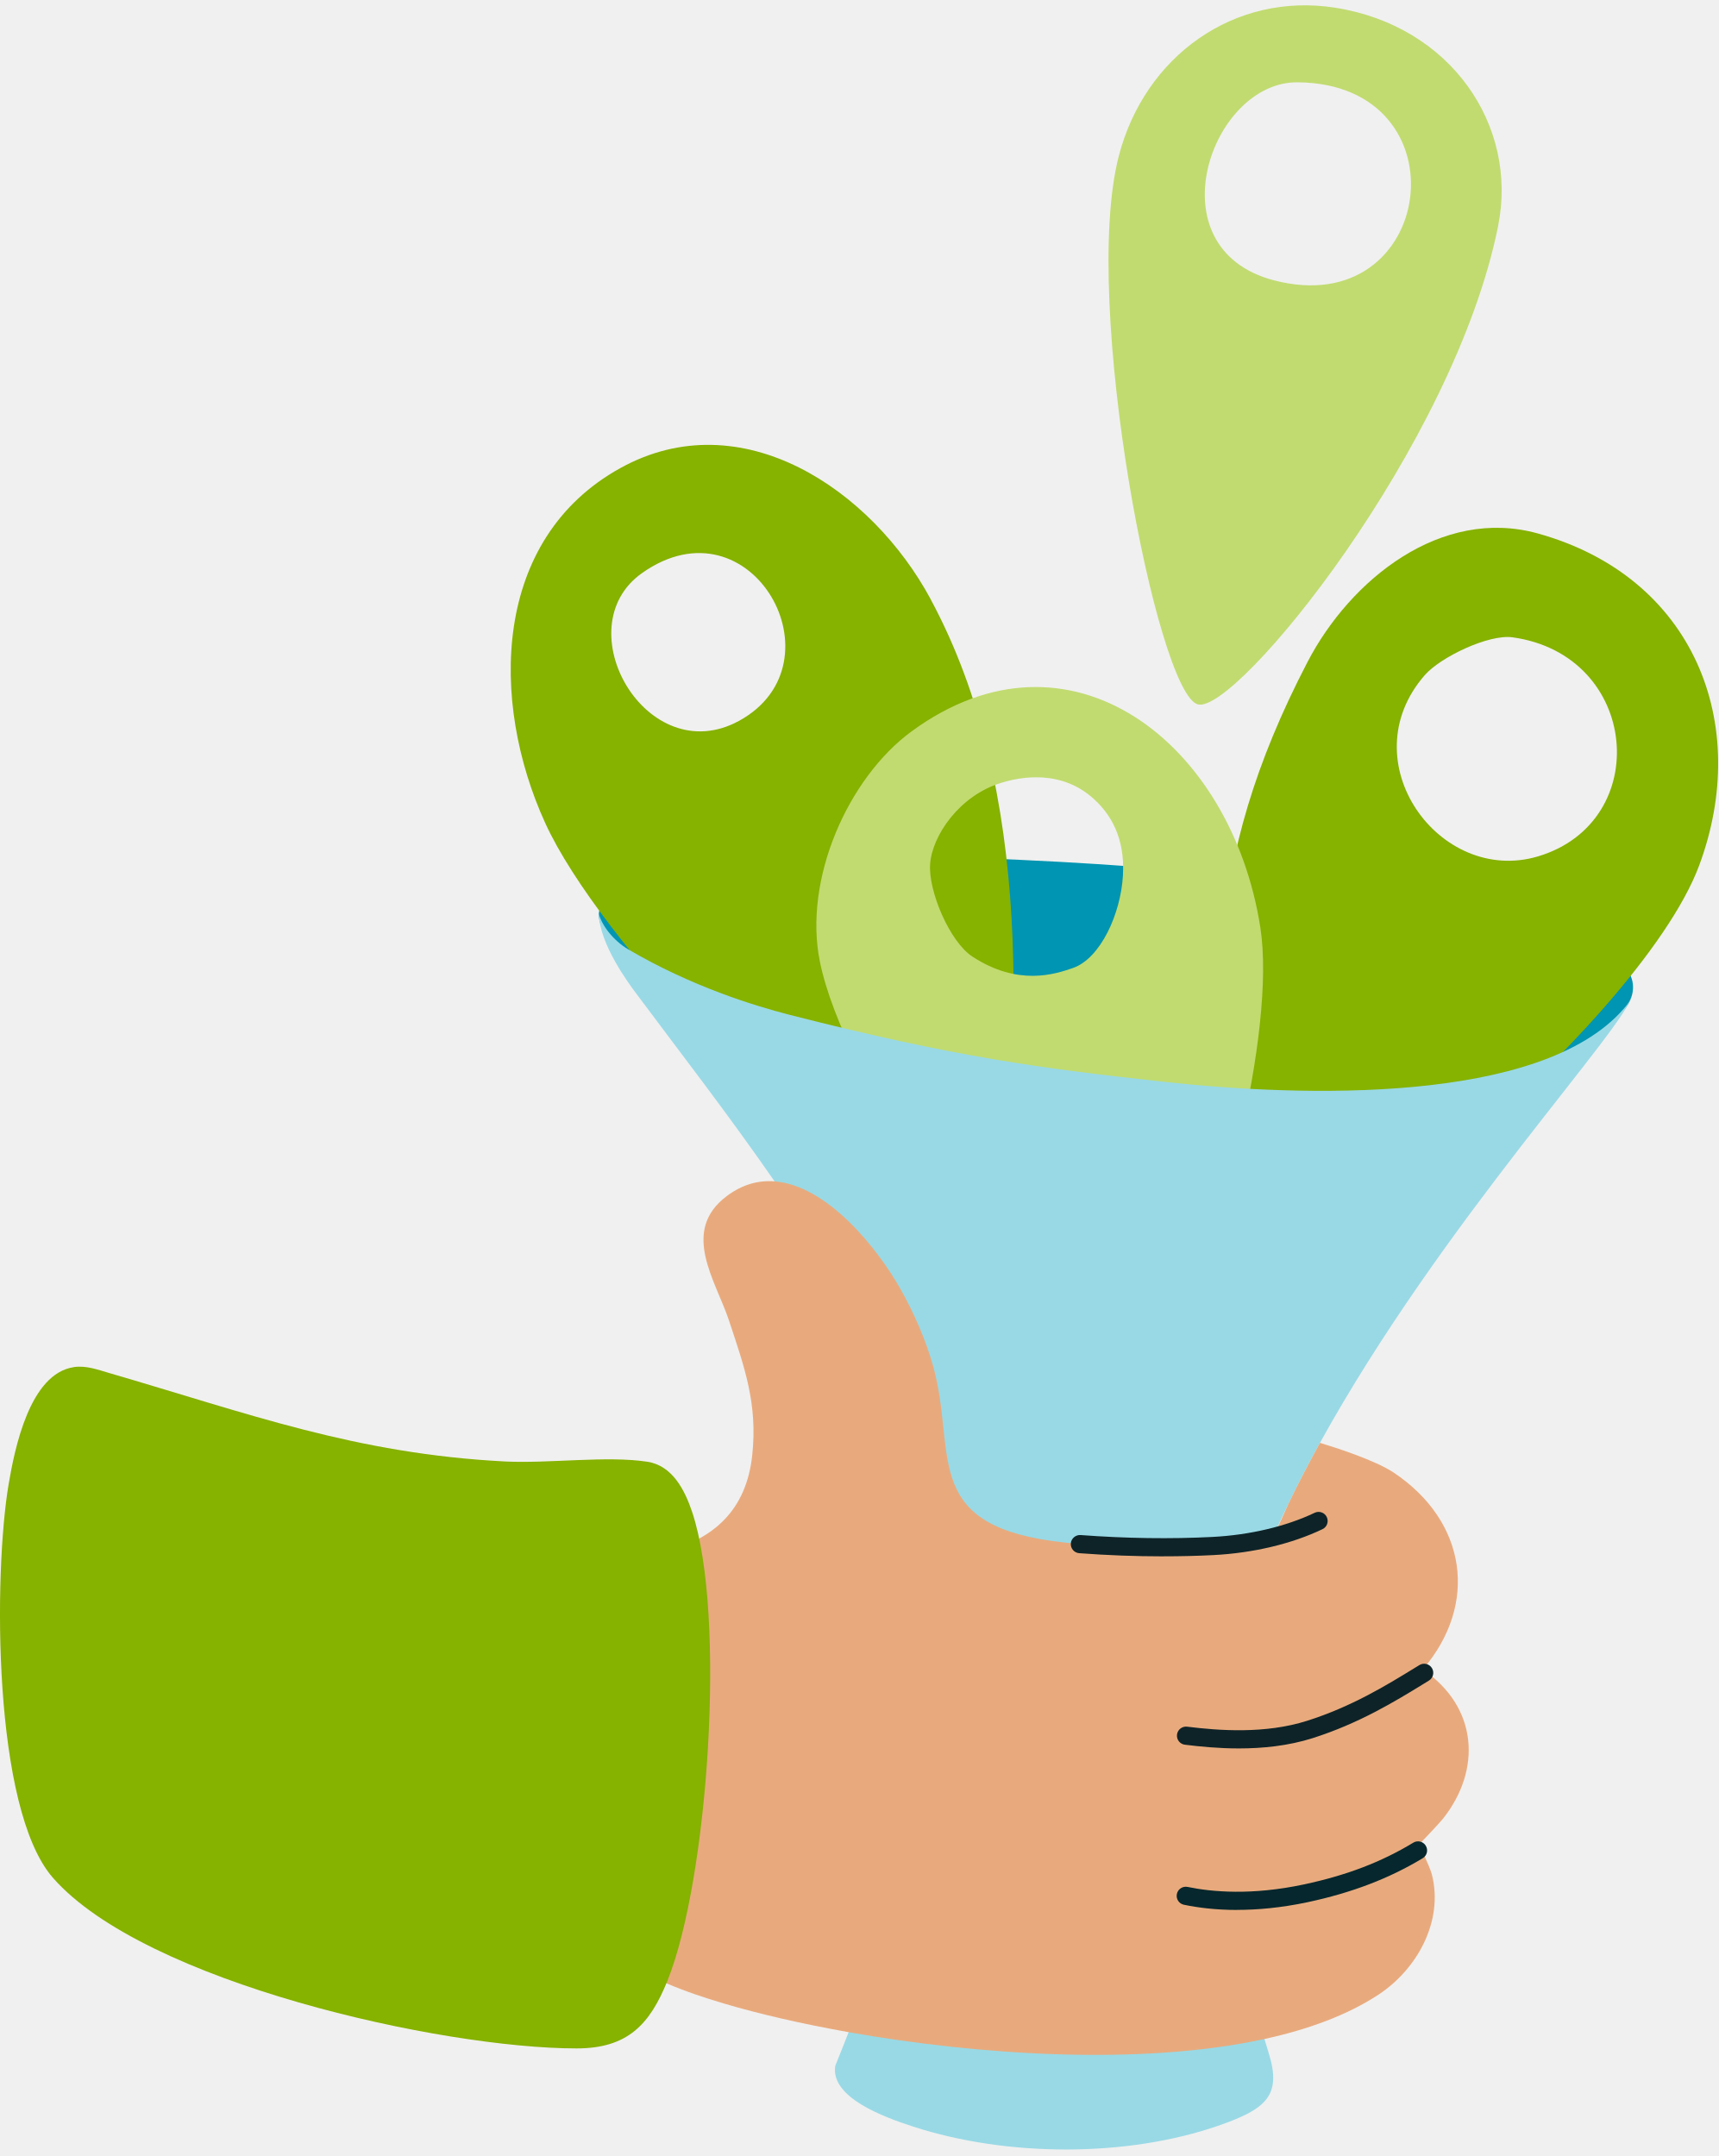
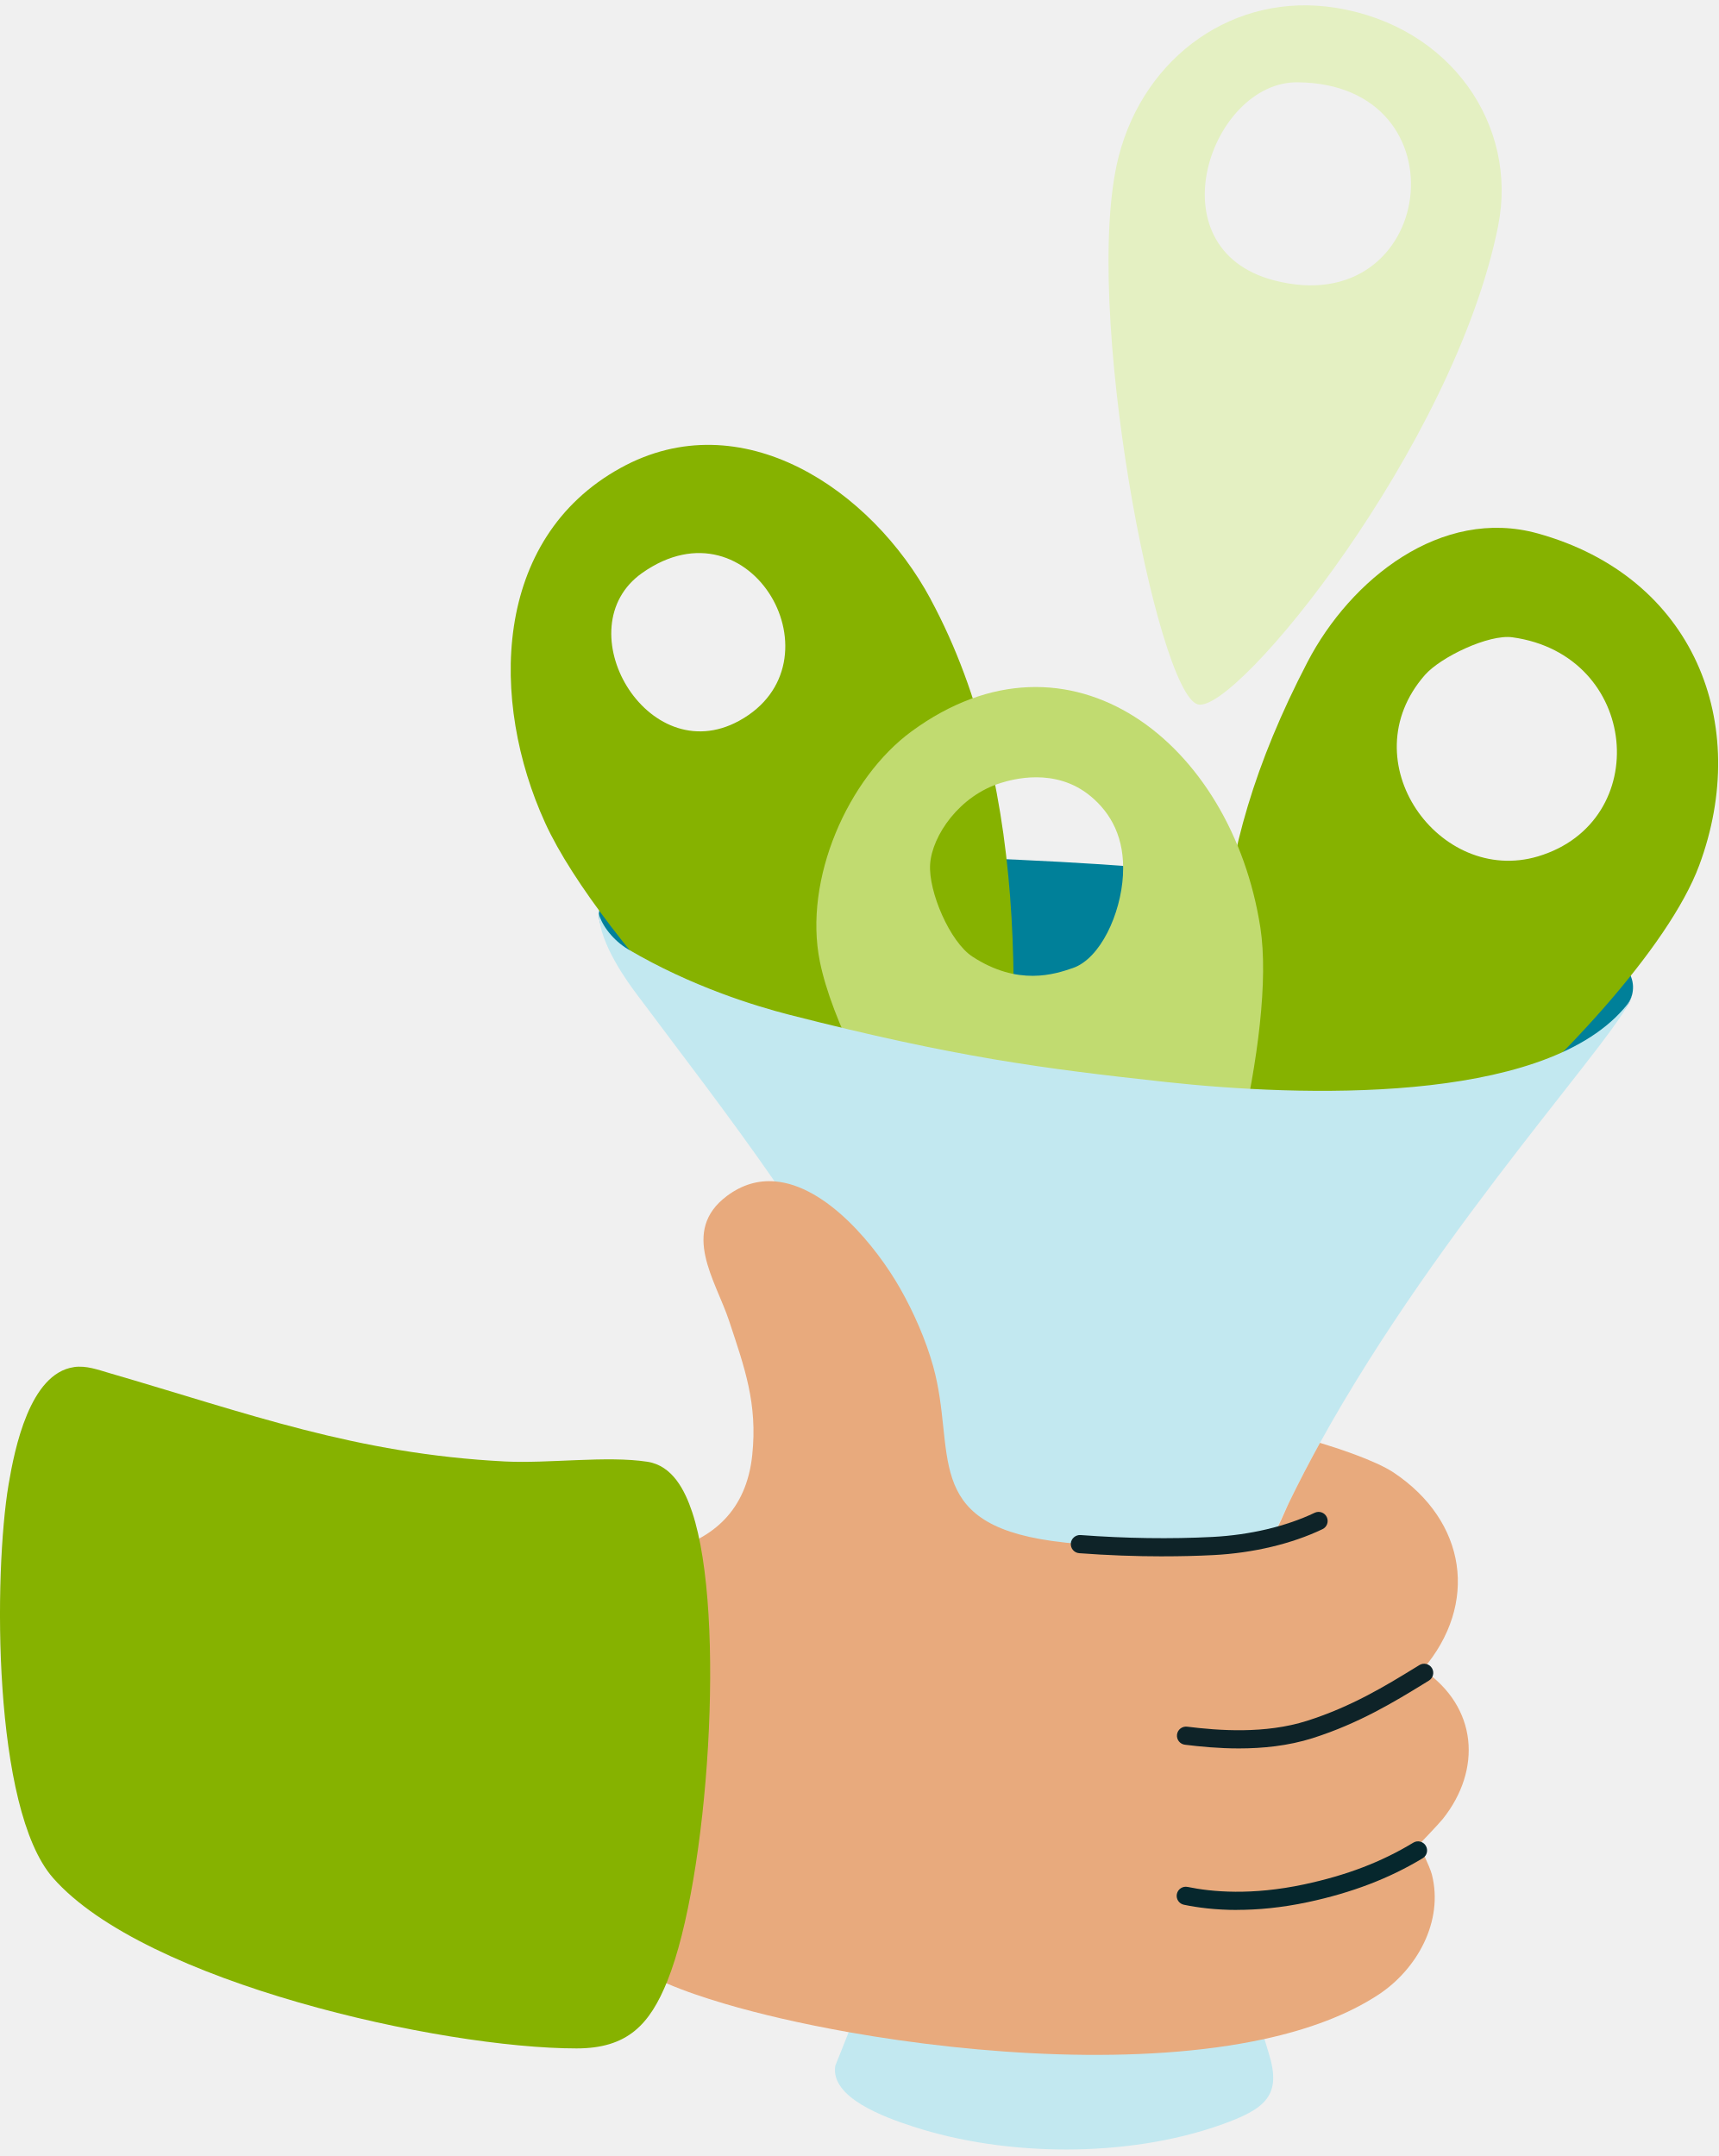
<svg xmlns="http://www.w3.org/2000/svg" width="200" height="251" viewBox="0 0 200 251" fill="none">
  <g clip-path="url(#clip0_7605_3362)">
-     <path d="M189.973 115.835C189.77 116.614 189.342 117.249 189.021 117.63C179.295 129.207 151.349 128.457 135.775 126.696C121.383 125.066 111.267 123.706 91.9 118.566C87.822 117.482 80.472 115.136 73.138 110.661C71.377 109.585 70.111 108.56 69.784 107.172C69.78 107.163 69.78 107.155 69.78 107.146C69.734 106.871 69.691 106.609 69.704 106.363C69.873 103.06 79.786 99.025 95.592 99.364C130.635 100.113 145.857 101.629 169.132 105.652C176.309 106.892 185.231 109.437 187.86 111.351C190.05 112.943 190.299 114.577 189.973 115.835Z" fill="#0095B2" />
+     <path d="M189.973 115.835C189.77 116.614 189.342 117.249 189.021 117.63C179.295 129.207 151.349 128.457 135.775 126.696C121.383 125.066 111.267 123.706 91.9 118.566C87.822 117.482 80.472 115.136 73.138 110.661C71.377 109.585 70.111 108.56 69.784 107.172C69.78 107.163 69.78 107.155 69.78 107.146C69.734 106.871 69.691 106.609 69.704 106.363C69.873 103.06 79.786 99.025 95.592 99.364C130.635 100.113 145.857 101.629 169.132 105.652C176.309 106.892 185.231 109.437 187.86 111.351C190.05 112.943 190.299 114.577 189.973 115.835Z" fill="#008099" />
    <path d="M197.794 100.744C203.9 84.29 197.218 67.158 178.994 62.102C167.773 58.995 157.213 67.425 152.191 77.083C139.853 100.816 140.746 117.554 144.066 143.764C145.759 157.127 190.731 119.769 197.794 100.744ZM179.015 99.703C167.574 103.107 157.056 88.638 165.864 78.582C167.689 76.499 173.282 73.814 176.055 74.195C190.858 76.245 192.505 95.684 179.015 99.703Z" fill="#86B200" />
    <path d="M108.333 69.758C101.457 56.983 86.298 46.706 72.219 54.489C57.289 62.737 57.001 81.639 63.454 95.79C69.827 109.78 94.246 134.613 107.012 143.666C109.62 145.521 113.452 148.951 115.993 145.25C118.821 120.945 120.388 92.169 108.329 69.762L108.333 69.758ZM86.027 83.921C75.302 89.781 65.707 73.077 74.751 66.705C87.479 57.737 98.294 77.214 86.027 83.921Z" fill="#86B200" />
    <path d="M106.11 85.145C98.717 90.565 93.488 102.366 95.436 111.952C98.188 125.531 115.684 151.051 126.519 159.862C131.215 163.677 133.755 160.764 136.093 156.513C141.813 146.092 148.596 120.132 146.708 107.972C143.371 86.47 124.512 71.659 106.11 85.145ZM130.719 101.857C130.465 106.443 128.069 111.588 124.906 112.689C122.759 113.434 118.499 114.827 113.194 111.368C110.573 109.661 108.058 103.792 108.269 100.613C108.494 97.289 111.678 92.614 116.547 91.136C117.703 90.789 122.814 89.235 126.985 92.72C129.284 94.642 130.961 97.526 130.715 101.857H130.719Z" fill="#C1DB70" />
-     <path d="M174.391 26.268C176.716 14.649 168.929 3.051 155.469 0.905C143.68 -0.971 133.23 6.545 130.224 18.193C125.825 35.24 134.687 80.695 139.429 82.003C143.837 83.218 169.259 51.953 174.396 26.268H174.391ZM148.291 32.636C134.153 28.939 140.954 9.509 151.01 9.581C170.801 9.716 167.151 37.569 148.291 32.636Z" fill="#C1DB70" />
-     <path d="M189.973 115.835C189.351 119.544 167.866 142.218 153.648 167.975C152.369 170.3 151.145 172.65 150.002 175.012C149.401 176.249 148.825 177.494 148.27 178.739C143.591 189.286 140.7 199.978 141.415 209.788C141.944 217.063 145.184 230.536 147.186 237.379C147.36 237.98 147.525 238.53 147.682 239.021C149.227 243.95 147.356 245.517 142.063 247.388C131.244 251.208 117.178 251.119 106.292 247.575C102.854 246.461 96.621 244.179 97.231 240.487C97.73 239.259 98.251 237.954 98.785 236.583C104.442 221.991 111.403 199.965 110.645 185.717C109.764 169.097 100.5 152.465 90.164 137.535C84.744 129.702 79.024 122.33 74.07 115.682C73.18 114.488 69.78 109.915 69.704 106.363C70.03 107.701 71.376 109.496 73.138 110.529C80.472 114.84 87.822 117.097 91.9 118.142C111.267 123.092 121.383 124.401 135.775 125.972C151.349 127.665 179.256 128.609 188.983 117.465C189.304 117.097 189.77 116.584 189.973 115.835Z" fill="#99D9E5" />
+     <path d="M174.391 26.268C176.716 14.649 168.929 3.051 155.469 0.905C143.68 -0.971 133.23 6.545 130.224 18.193C125.825 35.24 134.687 80.695 139.429 82.003C143.837 83.218 169.259 51.953 174.396 26.268H174.391ZM148.291 32.636C134.153 28.939 140.954 9.509 151.01 9.581C170.801 9.716 167.151 37.569 148.291 32.636Z" fill="#E4F0C2" />
+     <path d="M189.973 115.835C189.351 119.544 167.866 142.218 153.648 167.975C152.369 170.3 151.145 172.65 150.002 175.012C149.401 176.249 148.825 177.494 148.27 178.739C143.591 189.286 140.7 199.978 141.415 209.788C141.944 217.063 145.184 230.536 147.186 237.379C147.36 237.98 147.525 238.53 147.682 239.021C149.227 243.95 147.356 245.517 142.063 247.388C131.244 251.208 117.178 251.119 106.292 247.575C102.854 246.461 96.621 244.179 97.231 240.487C97.73 239.259 98.251 237.954 98.785 236.583C104.442 221.991 111.403 199.965 110.645 185.717C109.764 169.097 100.5 152.465 90.164 137.535C84.744 129.702 79.024 122.33 74.07 115.682C73.18 114.488 69.78 109.915 69.704 106.363C70.03 107.701 71.376 109.496 73.138 110.529C80.472 114.84 87.822 117.097 91.9 118.142C111.267 123.092 121.383 124.401 135.775 125.972C151.349 127.665 179.256 128.609 188.983 117.465C189.304 117.097 189.77 116.584 189.973 115.835Z" fill="#C2E8F0" />
    <path d="M167.964 211.74C167.477 212.35 165.182 214.738 165.182 214.738C165.182 214.738 166.444 217.317 166.677 218.236C168.057 223.672 164.957 229.24 160.495 232.192C156.895 234.571 152.331 236.257 147.186 237.379C132.794 240.52 113.871 239.259 98.785 236.583C93.314 235.613 88.352 234.457 84.291 233.255C79.591 231.861 75.272 230.248 71.258 227.365C63.687 213.354 62.019 196.946 61.778 181.224C71.855 182.02 86.192 182.439 87.564 169.398C88.195 163.407 86.683 159.249 84.863 153.752C83.304 149.057 79.159 143.307 84.626 139.225C86.442 137.87 88.318 137.391 90.164 137.535C96.231 138.001 102.032 145.17 104.776 149.992C106.351 152.766 107.77 155.988 108.625 159.066C111.369 168.941 107.202 177.261 122.446 179.395C131.401 180.653 145.721 180.267 148.207 178.861C148.228 178.823 148.249 178.781 148.27 178.739C148.8 177.693 149.405 176.372 150.002 175.013C151.145 172.65 152.369 170.3 153.648 167.975C155.367 168.496 160.058 169.987 162.239 171.443C170.699 177.1 172.164 186.712 165.61 194.367C172.058 198.733 172.477 206.05 167.964 211.74Z" fill="#E8AA7D" />
    <path d="M8.6 159.155C10.044 158.944 11.415 159.473 12.762 159.862C28.907 164.554 41.385 169.254 58.784 170.143C63.857 170.401 70.648 169.449 75.361 170.177C78.295 170.63 79.731 173.518 80.573 176.041C84.553 187.965 82.458 218.769 77.69 230.604C75.628 235.727 73.028 238.475 67.104 238.475C51.395 238.475 16.852 230.807 6.165 218.617C-0.893 210.563 -0.733 183.13 0.999 172.823C1.711 168.606 3.472 159.909 8.6 159.16V159.155Z" fill="#86B200" />
    <path d="M135.394 181.19C132.189 181.19 128.89 181.067 125.626 180.822C125.041 180.779 124.605 180.271 124.647 179.687C124.69 179.103 125.211 178.671 125.782 178.709C130.995 179.103 136.304 179.179 141.14 178.929C145.484 178.705 149.706 177.705 153.03 176.117C153.559 175.863 154.19 176.088 154.44 176.613C154.694 177.142 154.469 177.773 153.944 178.023C150.375 179.734 145.865 180.805 141.246 181.042C139.353 181.139 137.388 181.186 135.39 181.186L135.394 181.19Z" fill="#0E2328" />
    <path d="M144.21 203.551C141.868 203.551 139.696 203.339 137.926 203.119C137.346 203.047 136.935 202.518 137.007 201.938C137.079 201.358 137.608 200.947 138.189 201.019C141.838 201.472 147.258 201.891 152.153 200.333C157.327 198.69 161.371 196.209 164.623 194.214L165.224 193.846C165.724 193.541 166.376 193.698 166.681 194.197C166.986 194.697 166.829 195.349 166.329 195.654L165.732 196.022C162.383 198.076 158.217 200.629 152.797 202.353C149.943 203.259 146.958 203.551 144.214 203.551H144.21Z" fill="#0E2328" />
    <path d="M144.019 222.355C141.466 222.355 139.378 222.076 137.812 221.75C137.24 221.631 136.872 221.072 136.99 220.497C137.109 219.925 137.672 219.557 138.244 219.675C141.064 220.26 145.7 220.683 151.802 219.379C156.751 218.32 160.791 216.779 164.513 214.522C165.008 214.217 165.665 214.378 165.965 214.878C166.27 215.377 166.109 216.03 165.61 216.33C161.735 218.68 157.361 220.353 152.242 221.445C149.138 222.106 146.382 222.347 144.023 222.347L144.019 222.355Z" fill="#06272D" />
  </g>
  <defs>
    <clipPath id="clip0_7605_3362">
      <rect width="200" height="249.621" fill="white" transform="translate(0 0.621094)" />
    </clipPath>
  </defs>
</svg>
